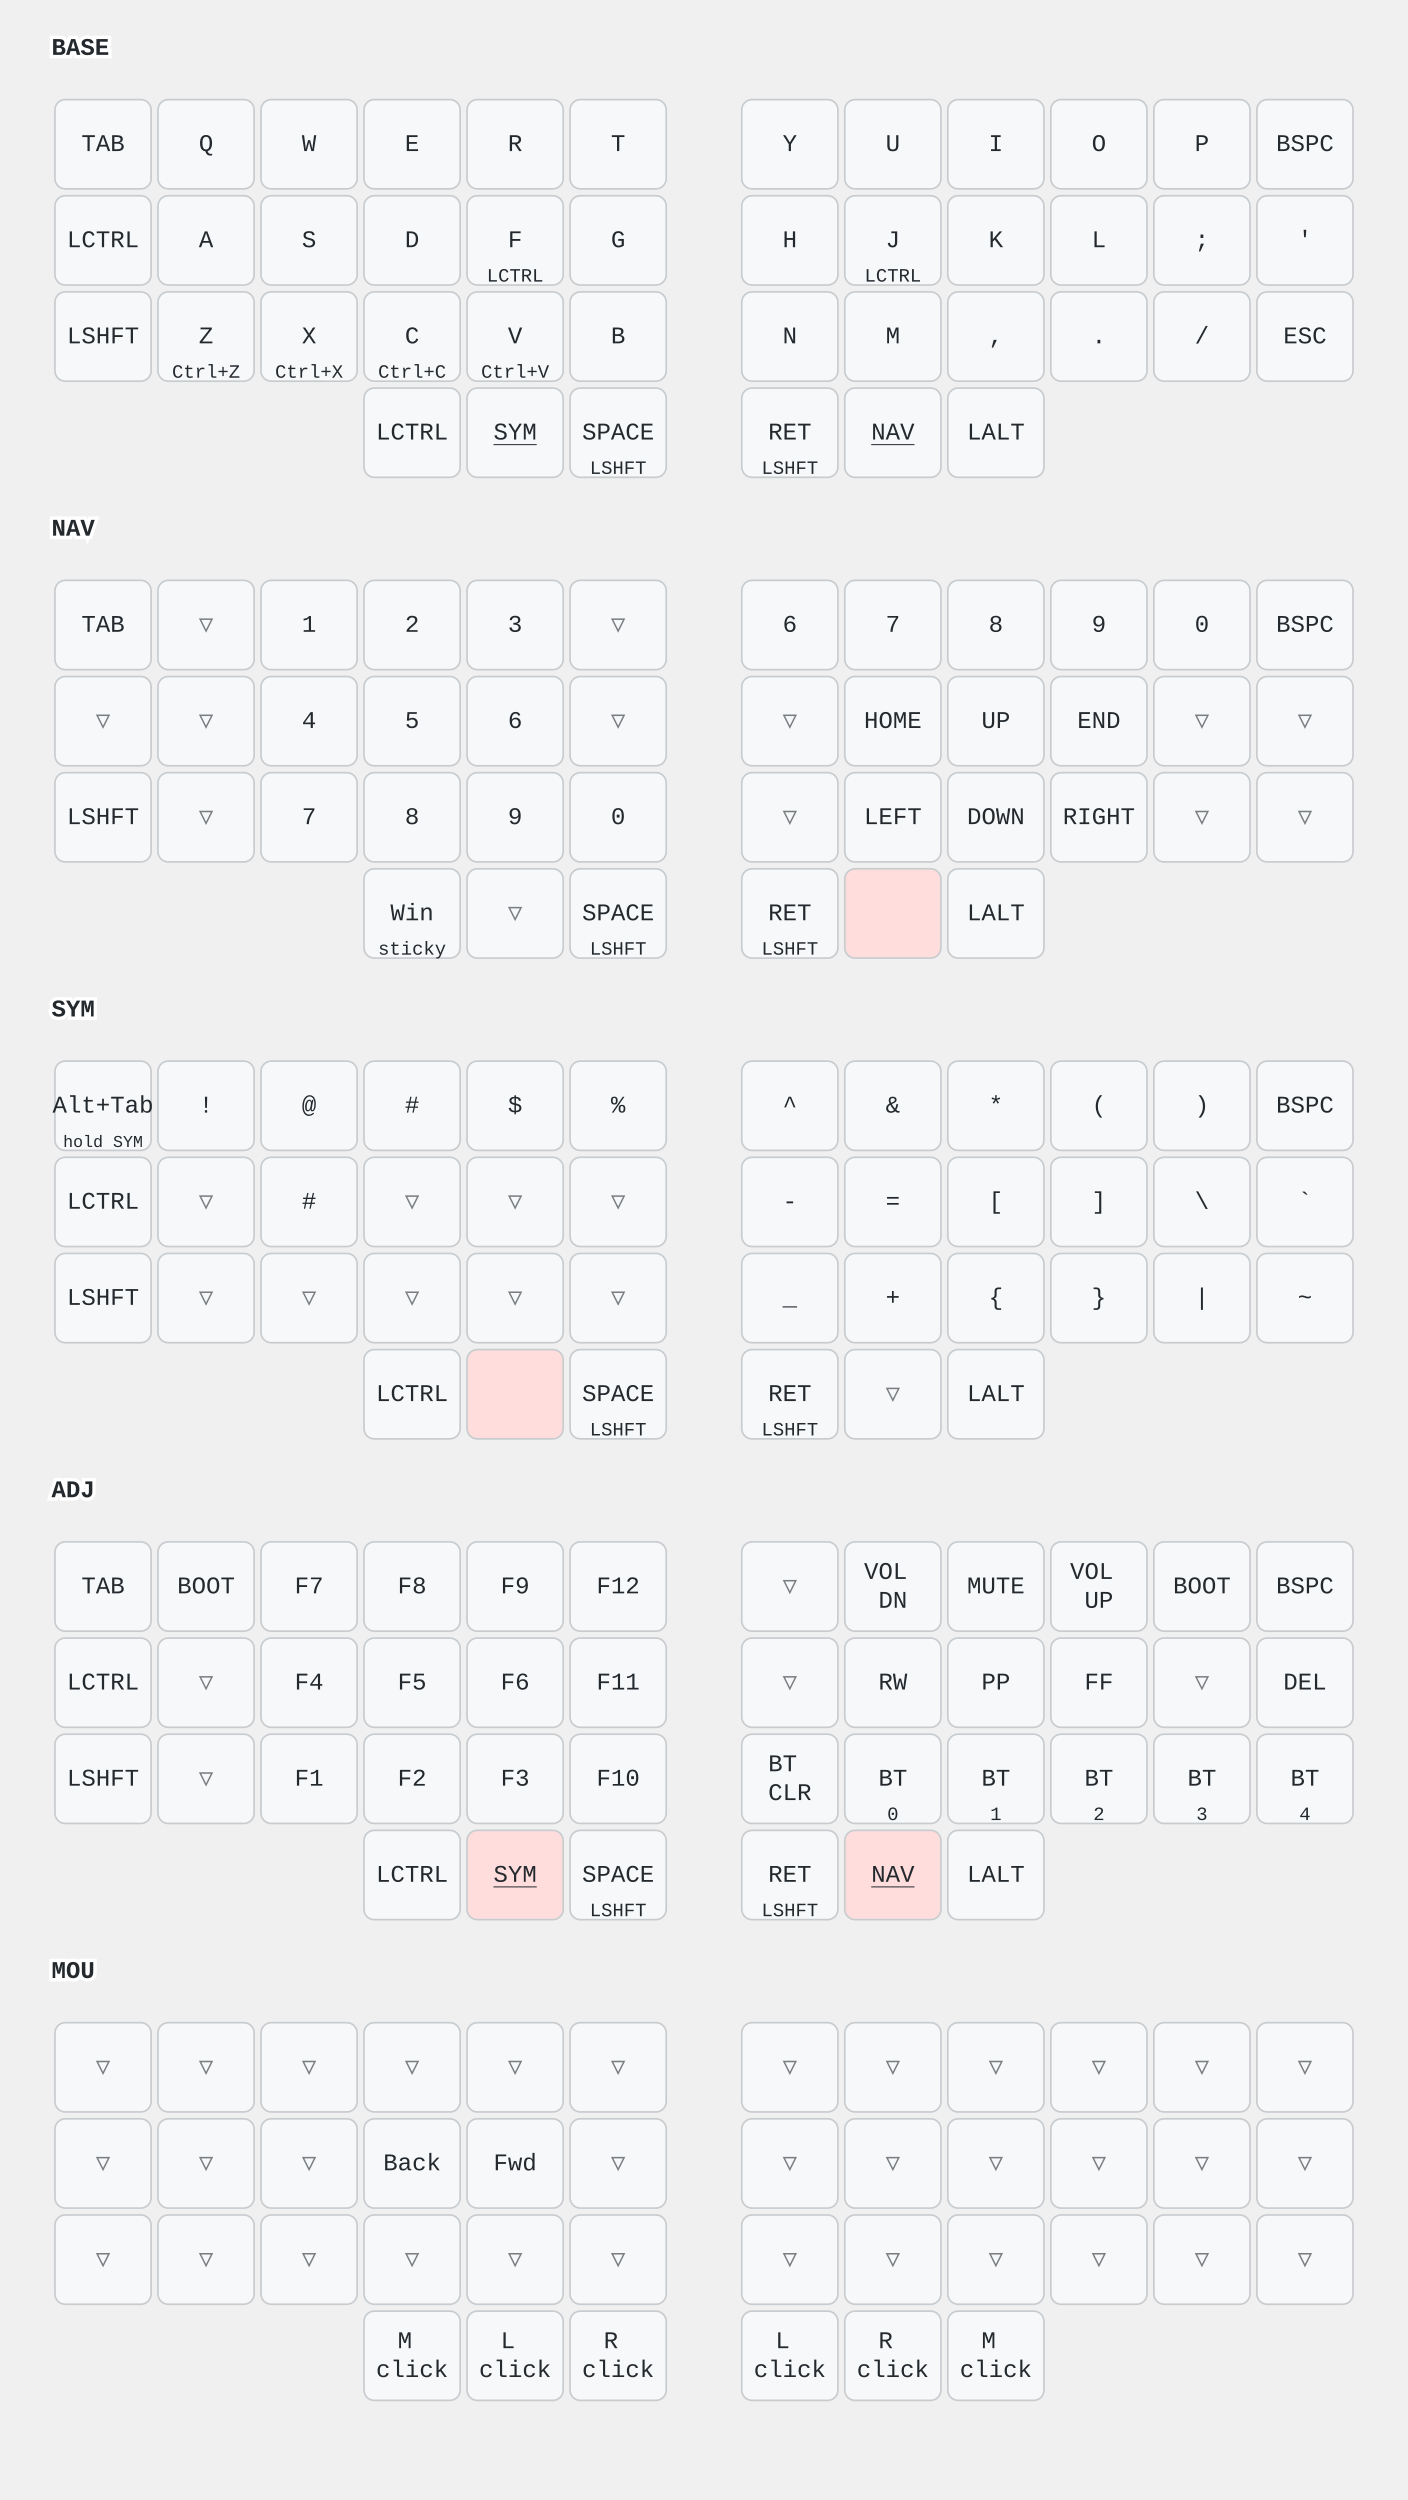
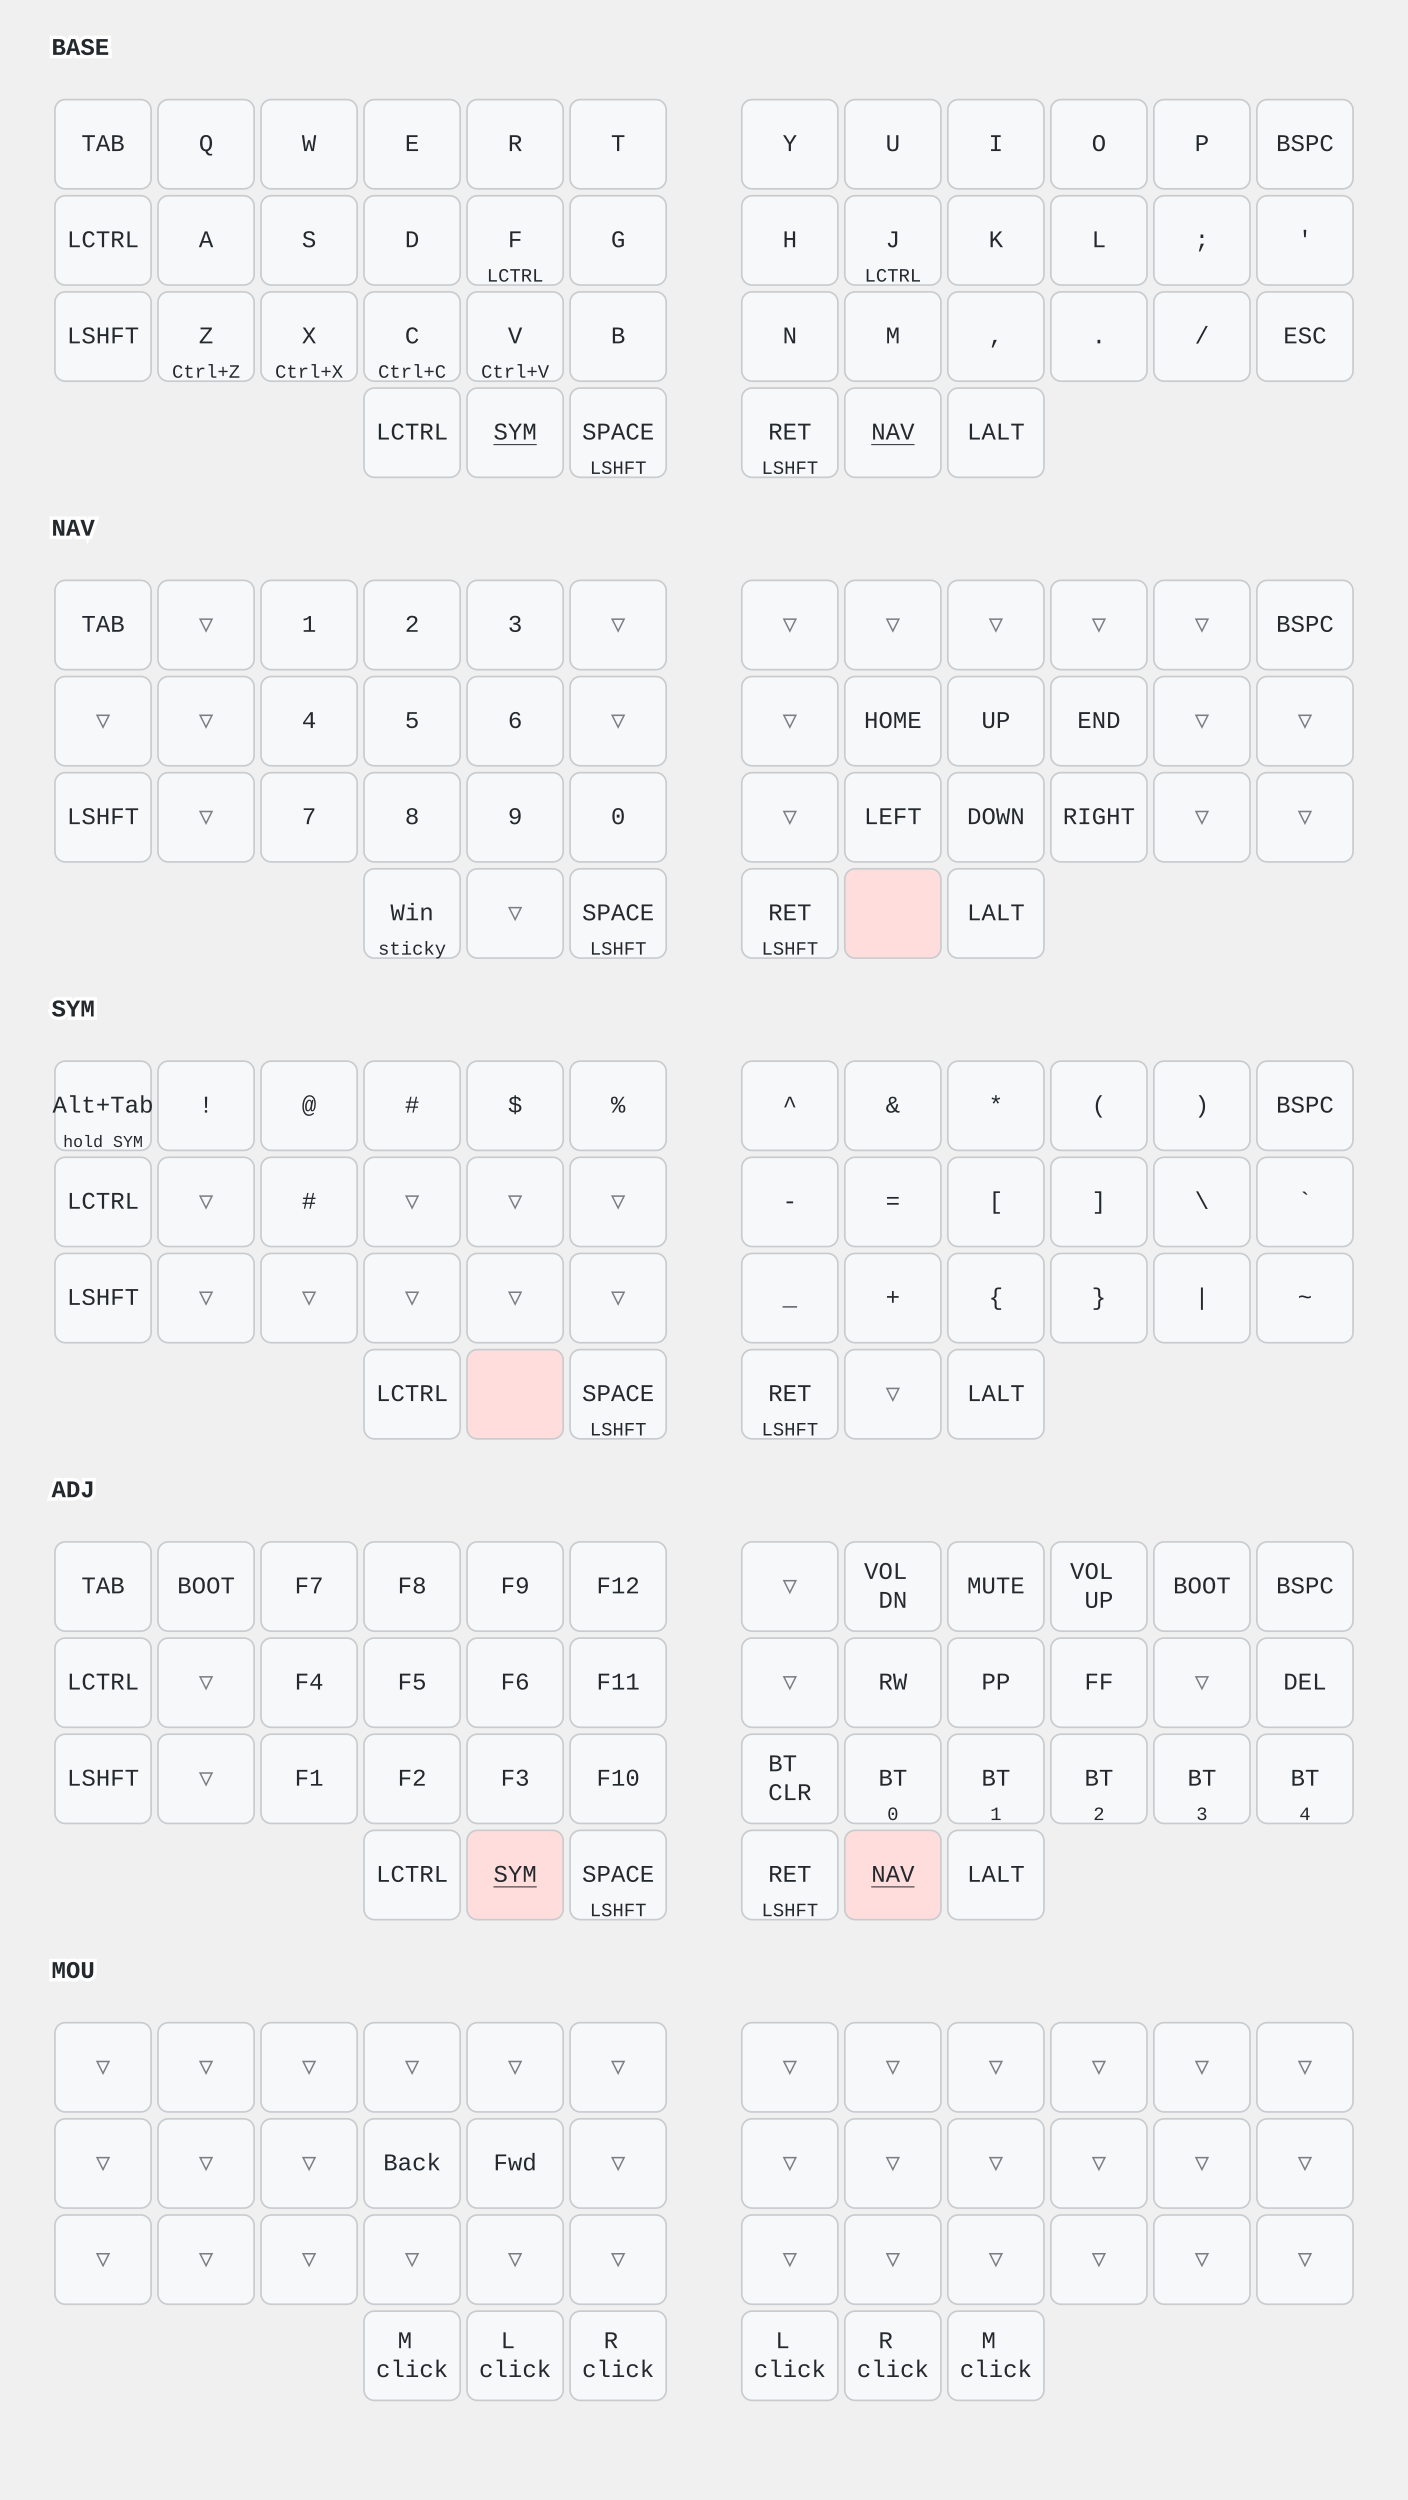
<svg xmlns="http://www.w3.org/2000/svg" width="820" height="1456" viewBox="0 0 820 1456" class="keymap">
  <style>/* inherit to force styles through use tags */
svg path {
    fill: inherit;
}

/* font and background color specifications */
svg.keymap {
    font-family: SFMono-Regular,Consolas,Liberation Mono,Menlo,monospace;
    font-size: 14px;
    font-kerning: normal;
    text-rendering: optimizeLegibility;
    fill: #24292e;
}

/* default key styling */
rect.key {
    fill: #f6f8fa;
}

rect.key, rect.combo {
    stroke: #c9cccf;
    stroke-width: 1;
}

/* default key side styling, only used is draw_key_sides is set */
rect.side {
    filter: brightness(90%);
}

/* color accent for combo boxes */
rect.combo, rect.combo-separate {
    fill: #cdf;
}

/* color accent for held keys */
rect.held, rect.combo.held {
    fill: #fdd;
}

/* color accent for ghost (optional) keys */
rect.ghost, rect.combo.ghost {
    stroke-dasharray: 4, 4;
    stroke-width: 2;
}

text {
    text-anchor: middle;
    dominant-baseline: middle;
}

/* styling for layer labels */
text.label {
    font-weight: bold;
    text-anchor: start;
    stroke: white;
    stroke-width: 4;
    paint-order: stroke;
}

/* styling for optional footer */
text.footer {
    text-anchor: end;
    dominant-baseline: auto;
    stroke: white;
    stroke-width: 4;
    paint-order: stroke;
}

/* styling for combo tap, and key non-tap label text */
text.combo, text.hold, text.shifted, text.left, text.right, text.tl, text.tr, text.bl, text.br {
    font-size: 11px;
}

text.hold, text.bl, text.br {
    text-anchor: middle;
    dominant-baseline: auto;
}

text.shifted, text.tl, text.tr {
    text-anchor: middle;
    dominant-baseline: hanging;
}

text.left, text.tl, text.bl {
    text-anchor: start;
}

text.right, text.tr, text.br {
    text-anchor: end;
}

text.layer-activator {
    text-decoration: underline;
}

/* styling for hold/shifted label text in combo box */
text.combo.hold, text.combo.shifted, text.combo.left, text.combo.right {
    font-size: 8px;
}

/* lighter symbol for transparent keys */
text.trans {
    fill: #7b7e81;
}

/* styling for combo dendrons */
path.combo {
    stroke-width: 1;
    stroke: gray;
    fill: none;
}

/* Start Tabler Icons Cleanup */
/* cannot use height/width with glyphs */
.icon-tabler &gt; path {
    fill: inherit;
    stroke: inherit;
    stroke-width: 2;
}
/* hide tabler's default box */
.icon-tabler &gt; path[stroke="none"][fill="none"] {
    visibility: hidden;
}
/* End Tabler Icons Cleanup */

@media (prefers-color-scheme: dark) {
svg.keymap { fill: #d1d6db; }
rect.key { fill: #3f4750; }
rect.key, rect.combo { stroke: #60666c; }
rect.combo, rect.combo-separate { fill: #1f3d7a; }
rect.held, rect.combo.held { fill: #854747; }
text.label, text.footer { stroke: black; }
text.trans { fill: #7e8184; }
path.combo { stroke: #7f7f7f; }

}</style>
  <g transform="translate(30, 0)" class="layer-BASE">
    <text x="0" y="28" class="label" id="BASE">BASE</text>
    <g transform="translate(0, 56)">
      <g transform="translate(30, 28)" class="key keypos-0">
        <rect rx="6" ry="6" x="-28" y="-26" width="56" height="52" class="key" />
        <text x="0" y="0" class="key tap">TAB</text>
      </g>
      <g transform="translate(90, 28)" class="key keypos-1">
        <rect rx="6" ry="6" x="-28" y="-26" width="56" height="52" class="key" />
        <text x="0" y="0" class="key tap">Q</text>
      </g>
      <g transform="translate(150, 28)" class="key keypos-2">
        <rect rx="6" ry="6" x="-28" y="-26" width="56" height="52" class="key" />
        <text x="0" y="0" class="key tap">W</text>
      </g>
      <g transform="translate(210, 28)" class="key keypos-3">
        <rect rx="6" ry="6" x="-28" y="-26" width="56" height="52" class="key" />
        <text x="0" y="0" class="key tap">E</text>
      </g>
      <g transform="translate(270, 28)" class="key keypos-4">
        <rect rx="6" ry="6" x="-28" y="-26" width="56" height="52" class="key" />
        <text x="0" y="0" class="key tap">R</text>
      </g>
      <g transform="translate(330, 28)" class="key keypos-5">
        <rect rx="6" ry="6" x="-28" y="-26" width="56" height="52" class="key" />
        <text x="0" y="0" class="key tap">T</text>
      </g>
      <g transform="translate(430, 28)" class="key keypos-6">
        <rect rx="6" ry="6" x="-28" y="-26" width="56" height="52" class="key" />
        <text x="0" y="0" class="key tap">Y</text>
      </g>
      <g transform="translate(490, 28)" class="key keypos-7">
        <rect rx="6" ry="6" x="-28" y="-26" width="56" height="52" class="key" />
        <text x="0" y="0" class="key tap">U</text>
      </g>
      <g transform="translate(550, 28)" class="key keypos-8">
        <rect rx="6" ry="6" x="-28" y="-26" width="56" height="52" class="key" />
        <text x="0" y="0" class="key tap">I</text>
      </g>
      <g transform="translate(610, 28)" class="key keypos-9">
        <rect rx="6" ry="6" x="-28" y="-26" width="56" height="52" class="key" />
        <text x="0" y="0" class="key tap">O</text>
      </g>
      <g transform="translate(670, 28)" class="key keypos-10">
        <rect rx="6" ry="6" x="-28" y="-26" width="56" height="52" class="key" />
        <text x="0" y="0" class="key tap">P</text>
      </g>
      <g transform="translate(730, 28)" class="key keypos-11">
        <rect rx="6" ry="6" x="-28" y="-26" width="56" height="52" class="key" />
        <text x="0" y="0" class="key tap">BSPC</text>
      </g>
      <g transform="translate(30, 84)" class="key keypos-12">
        <rect rx="6" ry="6" x="-28" y="-26" width="56" height="52" class="key" />
        <text x="0" y="0" class="key tap">LCTRL</text>
      </g>
      <g transform="translate(90, 84)" class="key keypos-13">
        <rect rx="6" ry="6" x="-28" y="-26" width="56" height="52" class="key" />
        <text x="0" y="0" class="key tap">A</text>
      </g>
      <g transform="translate(150, 84)" class="key keypos-14">
        <rect rx="6" ry="6" x="-28" y="-26" width="56" height="52" class="key" />
        <text x="0" y="0" class="key tap">S</text>
      </g>
      <g transform="translate(210, 84)" class="key keypos-15">
        <rect rx="6" ry="6" x="-28" y="-26" width="56" height="52" class="key" />
        <text x="0" y="0" class="key tap">D</text>
      </g>
      <g transform="translate(270, 84)" class="key keypos-16">
        <rect rx="6" ry="6" x="-28" y="-26" width="56" height="52" class="key" />
        <text x="0" y="0" class="key tap">F</text>
        <text x="0" y="24" class="key hold">LCTRL</text>
      </g>
      <g transform="translate(330, 84)" class="key keypos-17">
        <rect rx="6" ry="6" x="-28" y="-26" width="56" height="52" class="key" />
        <text x="0" y="0" class="key tap">G</text>
      </g>
      <g transform="translate(430, 84)" class="key keypos-18">
        <rect rx="6" ry="6" x="-28" y="-26" width="56" height="52" class="key" />
        <text x="0" y="0" class="key tap">H</text>
      </g>
      <g transform="translate(490, 84)" class="key keypos-19">
        <rect rx="6" ry="6" x="-28" y="-26" width="56" height="52" class="key" />
        <text x="0" y="0" class="key tap">J</text>
        <text x="0" y="24" class="key hold">LCTRL</text>
      </g>
      <g transform="translate(550, 84)" class="key keypos-20">
        <rect rx="6" ry="6" x="-28" y="-26" width="56" height="52" class="key" />
        <text x="0" y="0" class="key tap">K</text>
      </g>
      <g transform="translate(610, 84)" class="key keypos-21">
        <rect rx="6" ry="6" x="-28" y="-26" width="56" height="52" class="key" />
        <text x="0" y="0" class="key tap">L</text>
      </g>
      <g transform="translate(670, 84)" class="key keypos-22">
        <rect rx="6" ry="6" x="-28" y="-26" width="56" height="52" class="key" />
        <text x="0" y="0" class="key tap">;</text>
      </g>
      <g transform="translate(730, 84)" class="key keypos-23">
        <rect rx="6" ry="6" x="-28" y="-26" width="56" height="52" class="key" />
        <text x="0" y="0" class="key tap">'</text>
      </g>
      <g transform="translate(30, 140)" class="key keypos-24">
        <rect rx="6" ry="6" x="-28" y="-26" width="56" height="52" class="key" />
        <text x="0" y="0" class="key tap">LSHFT</text>
      </g>
      <g transform="translate(90, 140)" class="key keypos-25">
        <rect rx="6" ry="6" x="-28" y="-26" width="56" height="52" class="key" />
        <text x="0" y="0" class="key tap">Z</text>
        <text x="0" y="24" class="key hold">Ctrl+Z</text>
      </g>
      <g transform="translate(150, 140)" class="key keypos-26">
        <rect rx="6" ry="6" x="-28" y="-26" width="56" height="52" class="key" />
        <text x="0" y="0" class="key tap">X</text>
        <text x="0" y="24" class="key hold">Ctrl+X</text>
      </g>
      <g transform="translate(210, 140)" class="key keypos-27">
        <rect rx="6" ry="6" x="-28" y="-26" width="56" height="52" class="key" />
        <text x="0" y="0" class="key tap">C</text>
        <text x="0" y="24" class="key hold">Ctrl+C</text>
      </g>
      <g transform="translate(270, 140)" class="key keypos-28">
        <rect rx="6" ry="6" x="-28" y="-26" width="56" height="52" class="key" />
        <text x="0" y="0" class="key tap">V</text>
        <text x="0" y="24" class="key hold">Ctrl+V</text>
      </g>
      <g transform="translate(330, 140)" class="key keypos-29">
        <rect rx="6" ry="6" x="-28" y="-26" width="56" height="52" class="key" />
        <text x="0" y="0" class="key tap">B</text>
      </g>
      <g transform="translate(430, 140)" class="key keypos-30">
        <rect rx="6" ry="6" x="-28" y="-26" width="56" height="52" class="key" />
        <text x="0" y="0" class="key tap">N</text>
      </g>
      <g transform="translate(490, 140)" class="key keypos-31">
        <rect rx="6" ry="6" x="-28" y="-26" width="56" height="52" class="key" />
        <text x="0" y="0" class="key tap">M</text>
      </g>
      <g transform="translate(550, 140)" class="key keypos-32">
        <rect rx="6" ry="6" x="-28" y="-26" width="56" height="52" class="key" />
        <text x="0" y="0" class="key tap">,</text>
      </g>
      <g transform="translate(610, 140)" class="key keypos-33">
        <rect rx="6" ry="6" x="-28" y="-26" width="56" height="52" class="key" />
        <text x="0" y="0" class="key tap">.</text>
      </g>
      <g transform="translate(670, 140)" class="key keypos-34">
        <rect rx="6" ry="6" x="-28" y="-26" width="56" height="52" class="key" />
        <text x="0" y="0" class="key tap">/</text>
      </g>
      <g transform="translate(730, 140)" class="key keypos-35">
        <rect rx="6" ry="6" x="-28" y="-26" width="56" height="52" class="key" />
        <text x="0" y="0" class="key tap">ESC</text>
      </g>
      <g transform="translate(210, 196)" class="key keypos-36">
        <rect rx="6" ry="6" x="-28" y="-26" width="56" height="52" class="key" />
        <text x="0" y="0" class="key tap">LCTRL</text>
      </g>
      <g transform="translate(270, 196)" class="key keypos-37">
        <rect rx="6" ry="6" x="-28" y="-26" width="56" height="52" class="key" />
        <a href="#SYM">
          <text x="0" y="0" class="key tap layer-activator">SYM</text>
        </a>
      </g>
      <g transform="translate(330, 196)" class="key keypos-38">
        <rect rx="6" ry="6" x="-28" y="-26" width="56" height="52" class="key" />
        <text x="0" y="0" class="key tap">SPACE</text>
        <text x="0" y="24" class="key hold">LSHFT</text>
      </g>
      <g transform="translate(430, 196)" class="key keypos-39">
        <rect rx="6" ry="6" x="-28" y="-26" width="56" height="52" class="key" />
        <text x="0" y="0" class="key tap">RET</text>
        <text x="0" y="24" class="key hold">LSHFT</text>
      </g>
      <g transform="translate(490, 196)" class="key keypos-40">
        <rect rx="6" ry="6" x="-28" y="-26" width="56" height="52" class="key" />
        <a href="#NAV">
          <text x="0" y="0" class="key tap layer-activator">NAV</text>
        </a>
      </g>
      <g transform="translate(550, 196)" class="key keypos-41">
        <rect rx="6" ry="6" x="-28" y="-26" width="56" height="52" class="key" />
        <text x="0" y="0" class="key tap">LALT</text>
      </g>
    </g>
  </g>
  <g transform="translate(30, 280)" class="layer-NAV">
    <text x="0" y="28" class="label" id="NAV">NAV</text>
    <g transform="translate(0, 56)">
      <g transform="translate(30, 28)" class="key keypos-0">
        <rect rx="6" ry="6" x="-28" y="-26" width="56" height="52" class="key" />
        <text x="0" y="0" class="key tap">TAB</text>
      </g>
      <g transform="translate(90, 28)" class="key trans keypos-1">
        <rect rx="6" ry="6" x="-28" y="-26" width="56" height="52" class="key trans" />
        <text x="0" y="0" class="key trans tap">▽</text>
      </g>
      <g transform="translate(150, 28)" class="key keypos-2">
        <rect rx="6" ry="6" x="-28" y="-26" width="56" height="52" class="key" />
        <text x="0" y="0" class="key tap">1</text>
      </g>
      <g transform="translate(210, 28)" class="key keypos-3">
        <rect rx="6" ry="6" x="-28" y="-26" width="56" height="52" class="key" />
        <text x="0" y="0" class="key tap">2</text>
      </g>
      <g transform="translate(270, 28)" class="key keypos-4">
        <rect rx="6" ry="6" x="-28" y="-26" width="56" height="52" class="key" />
        <text x="0" y="0" class="key tap">3</text>
      </g>
      <g transform="translate(330, 28)" class="key trans keypos-5">
        <rect rx="6" ry="6" x="-28" y="-26" width="56" height="52" class="key trans" />
        <text x="0" y="0" class="key trans tap">▽</text>
      </g>
-       <g transform="translate(430, 28)" class="key keypos-6">
-         <rect rx="6" ry="6" x="-28" y="-26" width="56" height="52" class="key" />
-         <text x="0" y="0" class="key tap">6</text>
-       </g>
-       <g transform="translate(490, 28)" class="key keypos-7">
-         <rect rx="6" ry="6" x="-28" y="-26" width="56" height="52" class="key" />
-         <text x="0" y="0" class="key tap">7</text>
-       </g>
-       <g transform="translate(550, 28)" class="key keypos-8">
-         <rect rx="6" ry="6" x="-28" y="-26" width="56" height="52" class="key" />
-         <text x="0" y="0" class="key tap">8</text>
-       </g>
-       <g transform="translate(610, 28)" class="key keypos-9">
-         <rect rx="6" ry="6" x="-28" y="-26" width="56" height="52" class="key" />
-         <text x="0" y="0" class="key tap">9</text>
-       </g>
-       <g transform="translate(670, 28)" class="key keypos-10">
-         <rect rx="6" ry="6" x="-28" y="-26" width="56" height="52" class="key" />
-         <text x="0" y="0" class="key tap">0</text>
+       <g transform="translate(430, 28)" class="key trans keypos-6">
+         <rect rx="6" ry="6" x="-28" y="-26" width="56" height="52" class="key trans" />
+         <text x="0" y="0" class="key trans tap">▽</text>
+       </g>
+       <g transform="translate(490, 28)" class="key trans keypos-7">
+         <rect rx="6" ry="6" x="-28" y="-26" width="56" height="52" class="key trans" />
+         <text x="0" y="0" class="key trans tap">▽</text>
+       </g>
+       <g transform="translate(550, 28)" class="key trans keypos-8">
+         <rect rx="6" ry="6" x="-28" y="-26" width="56" height="52" class="key trans" />
+         <text x="0" y="0" class="key trans tap">▽</text>
+       </g>
+       <g transform="translate(610, 28)" class="key trans keypos-9">
+         <rect rx="6" ry="6" x="-28" y="-26" width="56" height="52" class="key trans" />
+         <text x="0" y="0" class="key trans tap">▽</text>
+       </g>
+       <g transform="translate(670, 28)" class="key trans keypos-10">
+         <rect rx="6" ry="6" x="-28" y="-26" width="56" height="52" class="key trans" />
+         <text x="0" y="0" class="key trans tap">▽</text>
      </g>
      <g transform="translate(730, 28)" class="key keypos-11">
        <rect rx="6" ry="6" x="-28" y="-26" width="56" height="52" class="key" />
        <text x="0" y="0" class="key tap">BSPC</text>
      </g>
      <g transform="translate(30, 84)" class="key trans keypos-12">
        <rect rx="6" ry="6" x="-28" y="-26" width="56" height="52" class="key trans" />
        <text x="0" y="0" class="key trans tap">▽</text>
      </g>
      <g transform="translate(90, 84)" class="key trans keypos-13">
        <rect rx="6" ry="6" x="-28" y="-26" width="56" height="52" class="key trans" />
        <text x="0" y="0" class="key trans tap">▽</text>
      </g>
      <g transform="translate(150, 84)" class="key keypos-14">
        <rect rx="6" ry="6" x="-28" y="-26" width="56" height="52" class="key" />
        <text x="0" y="0" class="key tap">4</text>
      </g>
      <g transform="translate(210, 84)" class="key keypos-15">
        <rect rx="6" ry="6" x="-28" y="-26" width="56" height="52" class="key" />
        <text x="0" y="0" class="key tap">5</text>
      </g>
      <g transform="translate(270, 84)" class="key keypos-16">
        <rect rx="6" ry="6" x="-28" y="-26" width="56" height="52" class="key" />
        <text x="0" y="0" class="key tap">6</text>
      </g>
      <g transform="translate(330, 84)" class="key trans keypos-17">
        <rect rx="6" ry="6" x="-28" y="-26" width="56" height="52" class="key trans" />
        <text x="0" y="0" class="key trans tap">▽</text>
      </g>
      <g transform="translate(430, 84)" class="key trans keypos-18">
        <rect rx="6" ry="6" x="-28" y="-26" width="56" height="52" class="key trans" />
        <text x="0" y="0" class="key trans tap">▽</text>
      </g>
      <g transform="translate(490, 84)" class="key keypos-19">
        <rect rx="6" ry="6" x="-28" y="-26" width="56" height="52" class="key" />
        <text x="0" y="0" class="key tap">HOME</text>
      </g>
      <g transform="translate(550, 84)" class="key keypos-20">
        <rect rx="6" ry="6" x="-28" y="-26" width="56" height="52" class="key" />
        <text x="0" y="0" class="key tap">UP</text>
      </g>
      <g transform="translate(610, 84)" class="key keypos-21">
        <rect rx="6" ry="6" x="-28" y="-26" width="56" height="52" class="key" />
        <text x="0" y="0" class="key tap">END</text>
      </g>
      <g transform="translate(670, 84)" class="key trans keypos-22">
        <rect rx="6" ry="6" x="-28" y="-26" width="56" height="52" class="key trans" />
        <text x="0" y="0" class="key trans tap">▽</text>
      </g>
      <g transform="translate(730, 84)" class="key trans keypos-23">
        <rect rx="6" ry="6" x="-28" y="-26" width="56" height="52" class="key trans" />
        <text x="0" y="0" class="key trans tap">▽</text>
      </g>
      <g transform="translate(30, 140)" class="key keypos-24">
        <rect rx="6" ry="6" x="-28" y="-26" width="56" height="52" class="key" />
        <text x="0" y="0" class="key tap">LSHFT</text>
      </g>
      <g transform="translate(90, 140)" class="key trans keypos-25">
        <rect rx="6" ry="6" x="-28" y="-26" width="56" height="52" class="key trans" />
        <text x="0" y="0" class="key trans tap">▽</text>
      </g>
      <g transform="translate(150, 140)" class="key keypos-26">
        <rect rx="6" ry="6" x="-28" y="-26" width="56" height="52" class="key" />
        <text x="0" y="0" class="key tap">7</text>
      </g>
      <g transform="translate(210, 140)" class="key keypos-27">
        <rect rx="6" ry="6" x="-28" y="-26" width="56" height="52" class="key" />
        <text x="0" y="0" class="key tap">8</text>
      </g>
      <g transform="translate(270, 140)" class="key keypos-28">
        <rect rx="6" ry="6" x="-28" y="-26" width="56" height="52" class="key" />
        <text x="0" y="0" class="key tap">9</text>
      </g>
      <g transform="translate(330, 140)" class="key keypos-29">
        <rect rx="6" ry="6" x="-28" y="-26" width="56" height="52" class="key" />
        <text x="0" y="0" class="key tap">0</text>
      </g>
      <g transform="translate(430, 140)" class="key trans keypos-30">
        <rect rx="6" ry="6" x="-28" y="-26" width="56" height="52" class="key trans" />
        <text x="0" y="0" class="key trans tap">▽</text>
      </g>
      <g transform="translate(490, 140)" class="key keypos-31">
        <rect rx="6" ry="6" x="-28" y="-26" width="56" height="52" class="key" />
        <text x="0" y="0" class="key tap">LEFT</text>
      </g>
      <g transform="translate(550, 140)" class="key keypos-32">
        <rect rx="6" ry="6" x="-28" y="-26" width="56" height="52" class="key" />
        <text x="0" y="0" class="key tap">DOWN</text>
      </g>
      <g transform="translate(610, 140)" class="key keypos-33">
        <rect rx="6" ry="6" x="-28" y="-26" width="56" height="52" class="key" />
        <text x="0" y="0" class="key tap">RIGHT</text>
      </g>
      <g transform="translate(670, 140)" class="key trans keypos-34">
        <rect rx="6" ry="6" x="-28" y="-26" width="56" height="52" class="key trans" />
        <text x="0" y="0" class="key trans tap">▽</text>
      </g>
      <g transform="translate(730, 140)" class="key trans keypos-35">
        <rect rx="6" ry="6" x="-28" y="-26" width="56" height="52" class="key trans" />
        <text x="0" y="0" class="key trans tap">▽</text>
      </g>
      <g transform="translate(210, 196)" class="key keypos-36">
        <rect rx="6" ry="6" x="-28" y="-26" width="56" height="52" class="key" />
        <text x="0" y="0" class="key tap">Win</text>
        <text x="0" y="24" class="key hold">sticky</text>
      </g>
      <g transform="translate(270, 196)" class="key trans keypos-37">
        <rect rx="6" ry="6" x="-28" y="-26" width="56" height="52" class="key trans" />
        <text x="0" y="0" class="key trans tap">▽</text>
      </g>
      <g transform="translate(330, 196)" class="key keypos-38">
        <rect rx="6" ry="6" x="-28" y="-26" width="56" height="52" class="key" />
        <text x="0" y="0" class="key tap">SPACE</text>
        <text x="0" y="24" class="key hold">LSHFT</text>
      </g>
      <g transform="translate(430, 196)" class="key keypos-39">
        <rect rx="6" ry="6" x="-28" y="-26" width="56" height="52" class="key" />
        <text x="0" y="0" class="key tap">RET</text>
        <text x="0" y="24" class="key hold">LSHFT</text>
      </g>
      <g transform="translate(490, 196)" class="key held keypos-40">
        <rect rx="6" ry="6" x="-28" y="-26" width="56" height="52" class="key held" />
      </g>
      <g transform="translate(550, 196)" class="key keypos-41">
        <rect rx="6" ry="6" x="-28" y="-26" width="56" height="52" class="key" />
        <text x="0" y="0" class="key tap">LALT</text>
      </g>
    </g>
  </g>
  <g transform="translate(30, 560)" class="layer-SYM">
    <text x="0" y="28" class="label" id="SYM">SYM</text>
    <g transform="translate(0, 56)">
      <g transform="translate(30, 28)" class="key keypos-0">
        <rect rx="6" ry="6" x="-28" y="-26" width="56" height="52" class="key" />
        <text x="0" y="0" class="key tap">Alt+Tab</text>
        <text x="0" y="24" class="key hold">
          <tspan style="font-size: 88%">hold SYM</tspan>
        </text>
      </g>
      <g transform="translate(90, 28)" class="key keypos-1">
        <rect rx="6" ry="6" x="-28" y="-26" width="56" height="52" class="key" />
        <text x="0" y="0" class="key tap">!</text>
      </g>
      <g transform="translate(150, 28)" class="key keypos-2">
        <rect rx="6" ry="6" x="-28" y="-26" width="56" height="52" class="key" />
        <text x="0" y="0" class="key tap">@</text>
      </g>
      <g transform="translate(210, 28)" class="key keypos-3">
        <rect rx="6" ry="6" x="-28" y="-26" width="56" height="52" class="key" />
        <text x="0" y="0" class="key tap">#</text>
      </g>
      <g transform="translate(270, 28)" class="key keypos-4">
        <rect rx="6" ry="6" x="-28" y="-26" width="56" height="52" class="key" />
        <text x="0" y="0" class="key tap">$</text>
      </g>
      <g transform="translate(330, 28)" class="key keypos-5">
        <rect rx="6" ry="6" x="-28" y="-26" width="56" height="52" class="key" />
        <text x="0" y="0" class="key tap">%</text>
      </g>
      <g transform="translate(430, 28)" class="key keypos-6">
        <rect rx="6" ry="6" x="-28" y="-26" width="56" height="52" class="key" />
        <text x="0" y="0" class="key tap">^</text>
      </g>
      <g transform="translate(490, 28)" class="key keypos-7">
        <rect rx="6" ry="6" x="-28" y="-26" width="56" height="52" class="key" />
        <text x="0" y="0" class="key tap">&amp;</text>
      </g>
      <g transform="translate(550, 28)" class="key keypos-8">
        <rect rx="6" ry="6" x="-28" y="-26" width="56" height="52" class="key" />
        <text x="0" y="0" class="key tap">*</text>
      </g>
      <g transform="translate(610, 28)" class="key keypos-9">
        <rect rx="6" ry="6" x="-28" y="-26" width="56" height="52" class="key" />
        <text x="0" y="0" class="key tap">(</text>
      </g>
      <g transform="translate(670, 28)" class="key keypos-10">
        <rect rx="6" ry="6" x="-28" y="-26" width="56" height="52" class="key" />
        <text x="0" y="0" class="key tap">)</text>
      </g>
      <g transform="translate(730, 28)" class="key keypos-11">
        <rect rx="6" ry="6" x="-28" y="-26" width="56" height="52" class="key" />
        <text x="0" y="0" class="key tap">BSPC</text>
      </g>
      <g transform="translate(30, 84)" class="key keypos-12">
        <rect rx="6" ry="6" x="-28" y="-26" width="56" height="52" class="key" />
        <text x="0" y="0" class="key tap">LCTRL</text>
      </g>
      <g transform="translate(90, 84)" class="key trans keypos-13">
        <rect rx="6" ry="6" x="-28" y="-26" width="56" height="52" class="key trans" />
        <text x="0" y="0" class="key trans tap">▽</text>
      </g>
      <g transform="translate(150, 84)" class="key keypos-14">
        <rect rx="6" ry="6" x="-28" y="-26" width="56" height="52" class="key" />
        <text x="0" y="0" class="key tap">#</text>
      </g>
      <g transform="translate(210, 84)" class="key trans keypos-15">
        <rect rx="6" ry="6" x="-28" y="-26" width="56" height="52" class="key trans" />
        <text x="0" y="0" class="key trans tap">▽</text>
      </g>
      <g transform="translate(270, 84)" class="key trans keypos-16">
        <rect rx="6" ry="6" x="-28" y="-26" width="56" height="52" class="key trans" />
        <text x="0" y="0" class="key trans tap">▽</text>
      </g>
      <g transform="translate(330, 84)" class="key trans keypos-17">
        <rect rx="6" ry="6" x="-28" y="-26" width="56" height="52" class="key trans" />
        <text x="0" y="0" class="key trans tap">▽</text>
      </g>
      <g transform="translate(430, 84)" class="key keypos-18">
        <rect rx="6" ry="6" x="-28" y="-26" width="56" height="52" class="key" />
        <text x="0" y="0" class="key tap">-</text>
      </g>
      <g transform="translate(490, 84)" class="key keypos-19">
        <rect rx="6" ry="6" x="-28" y="-26" width="56" height="52" class="key" />
        <text x="0" y="0" class="key tap">=</text>
      </g>
      <g transform="translate(550, 84)" class="key keypos-20">
        <rect rx="6" ry="6" x="-28" y="-26" width="56" height="52" class="key" />
        <text x="0" y="0" class="key tap">[</text>
      </g>
      <g transform="translate(610, 84)" class="key keypos-21">
        <rect rx="6" ry="6" x="-28" y="-26" width="56" height="52" class="key" />
        <text x="0" y="0" class="key tap">]</text>
      </g>
      <g transform="translate(670, 84)" class="key keypos-22">
        <rect rx="6" ry="6" x="-28" y="-26" width="56" height="52" class="key" />
        <text x="0" y="0" class="key tap">\</text>
      </g>
      <g transform="translate(730, 84)" class="key keypos-23">
        <rect rx="6" ry="6" x="-28" y="-26" width="56" height="52" class="key" />
        <text x="0" y="0" class="key tap">`</text>
      </g>
      <g transform="translate(30, 140)" class="key keypos-24">
        <rect rx="6" ry="6" x="-28" y="-26" width="56" height="52" class="key" />
        <text x="0" y="0" class="key tap">LSHFT</text>
      </g>
      <g transform="translate(90, 140)" class="key trans keypos-25">
        <rect rx="6" ry="6" x="-28" y="-26" width="56" height="52" class="key trans" />
        <text x="0" y="0" class="key trans tap">▽</text>
      </g>
      <g transform="translate(150, 140)" class="key trans keypos-26">
        <rect rx="6" ry="6" x="-28" y="-26" width="56" height="52" class="key trans" />
        <text x="0" y="0" class="key trans tap">▽</text>
      </g>
      <g transform="translate(210, 140)" class="key trans keypos-27">
        <rect rx="6" ry="6" x="-28" y="-26" width="56" height="52" class="key trans" />
        <text x="0" y="0" class="key trans tap">▽</text>
      </g>
      <g transform="translate(270, 140)" class="key trans keypos-28">
        <rect rx="6" ry="6" x="-28" y="-26" width="56" height="52" class="key trans" />
        <text x="0" y="0" class="key trans tap">▽</text>
      </g>
      <g transform="translate(330, 140)" class="key trans keypos-29">
        <rect rx="6" ry="6" x="-28" y="-26" width="56" height="52" class="key trans" />
        <text x="0" y="0" class="key trans tap">▽</text>
      </g>
      <g transform="translate(430, 140)" class="key keypos-30">
        <rect rx="6" ry="6" x="-28" y="-26" width="56" height="52" class="key" />
        <text x="0" y="0" class="key tap">_</text>
      </g>
      <g transform="translate(490, 140)" class="key keypos-31">
        <rect rx="6" ry="6" x="-28" y="-26" width="56" height="52" class="key" />
        <text x="0" y="0" class="key tap">+</text>
      </g>
      <g transform="translate(550, 140)" class="key keypos-32">
        <rect rx="6" ry="6" x="-28" y="-26" width="56" height="52" class="key" />
        <text x="0" y="0" class="key tap">{</text>
      </g>
      <g transform="translate(610, 140)" class="key keypos-33">
        <rect rx="6" ry="6" x="-28" y="-26" width="56" height="52" class="key" />
        <text x="0" y="0" class="key tap">}</text>
      </g>
      <g transform="translate(670, 140)" class="key keypos-34">
        <rect rx="6" ry="6" x="-28" y="-26" width="56" height="52" class="key" />
        <text x="0" y="0" class="key tap">|</text>
      </g>
      <g transform="translate(730, 140)" class="key keypos-35">
        <rect rx="6" ry="6" x="-28" y="-26" width="56" height="52" class="key" />
        <text x="0" y="0" class="key tap">~</text>
      </g>
      <g transform="translate(210, 196)" class="key keypos-36">
        <rect rx="6" ry="6" x="-28" y="-26" width="56" height="52" class="key" />
        <text x="0" y="0" class="key tap">LCTRL</text>
      </g>
      <g transform="translate(270, 196)" class="key held keypos-37">
        <rect rx="6" ry="6" x="-28" y="-26" width="56" height="52" class="key held" />
      </g>
      <g transform="translate(330, 196)" class="key keypos-38">
        <rect rx="6" ry="6" x="-28" y="-26" width="56" height="52" class="key" />
        <text x="0" y="0" class="key tap">SPACE</text>
        <text x="0" y="24" class="key hold">LSHFT</text>
      </g>
      <g transform="translate(430, 196)" class="key keypos-39">
        <rect rx="6" ry="6" x="-28" y="-26" width="56" height="52" class="key" />
        <text x="0" y="0" class="key tap">RET</text>
        <text x="0" y="24" class="key hold">LSHFT</text>
      </g>
      <g transform="translate(490, 196)" class="key trans keypos-40">
        <rect rx="6" ry="6" x="-28" y="-26" width="56" height="52" class="key trans" />
        <text x="0" y="0" class="key trans tap">▽</text>
      </g>
      <g transform="translate(550, 196)" class="key keypos-41">
        <rect rx="6" ry="6" x="-28" y="-26" width="56" height="52" class="key" />
        <text x="0" y="0" class="key tap">LALT</text>
      </g>
    </g>
  </g>
  <g transform="translate(30, 840)" class="layer-ADJ">
    <text x="0" y="28" class="label" id="ADJ">ADJ</text>
    <g transform="translate(0, 56)">
      <g transform="translate(30, 28)" class="key keypos-0">
        <rect rx="6" ry="6" x="-28" y="-26" width="56" height="52" class="key" />
        <text x="0" y="0" class="key tap">TAB</text>
      </g>
      <g transform="translate(90, 28)" class="key keypos-1">
        <rect rx="6" ry="6" x="-28" y="-26" width="56" height="52" class="key" />
        <text x="0" y="0" class="key tap">BOOT</text>
      </g>
      <g transform="translate(150, 28)" class="key keypos-2">
        <rect rx="6" ry="6" x="-28" y="-26" width="56" height="52" class="key" />
        <text x="0" y="0" class="key tap">F7</text>
      </g>
      <g transform="translate(210, 28)" class="key keypos-3">
        <rect rx="6" ry="6" x="-28" y="-26" width="56" height="52" class="key" />
        <text x="0" y="0" class="key tap">F8</text>
      </g>
      <g transform="translate(270, 28)" class="key keypos-4">
        <rect rx="6" ry="6" x="-28" y="-26" width="56" height="52" class="key" />
        <text x="0" y="0" class="key tap">F9</text>
      </g>
      <g transform="translate(330, 28)" class="key keypos-5">
        <rect rx="6" ry="6" x="-28" y="-26" width="56" height="52" class="key" />
        <text x="0" y="0" class="key tap">F12</text>
      </g>
      <g transform="translate(430, 28)" class="key trans keypos-6">
        <rect rx="6" ry="6" x="-28" y="-26" width="56" height="52" class="key trans" />
        <text x="0" y="0" class="key trans tap">▽</text>
      </g>
      <g transform="translate(490, 28)" class="key keypos-7">
        <rect rx="6" ry="6" x="-28" y="-26" width="56" height="52" class="key" />
        <text x="0" y="0" class="key tap">
          <tspan x="0" dy="-0.6em">VOL</tspan>
          <tspan x="0" dy="1.2em">DN</tspan>
        </text>
      </g>
      <g transform="translate(550, 28)" class="key keypos-8">
        <rect rx="6" ry="6" x="-28" y="-26" width="56" height="52" class="key" />
        <text x="0" y="0" class="key tap">MUTE</text>
      </g>
      <g transform="translate(610, 28)" class="key keypos-9">
        <rect rx="6" ry="6" x="-28" y="-26" width="56" height="52" class="key" />
        <text x="0" y="0" class="key tap">
          <tspan x="0" dy="-0.6em">VOL</tspan>
          <tspan x="0" dy="1.2em">UP</tspan>
        </text>
      </g>
      <g transform="translate(670, 28)" class="key keypos-10">
        <rect rx="6" ry="6" x="-28" y="-26" width="56" height="52" class="key" />
        <text x="0" y="0" class="key tap">BOOT</text>
      </g>
      <g transform="translate(730, 28)" class="key keypos-11">
        <rect rx="6" ry="6" x="-28" y="-26" width="56" height="52" class="key" />
        <text x="0" y="0" class="key tap">BSPC</text>
      </g>
      <g transform="translate(30, 84)" class="key keypos-12">
        <rect rx="6" ry="6" x="-28" y="-26" width="56" height="52" class="key" />
        <text x="0" y="0" class="key tap">LCTRL</text>
      </g>
      <g transform="translate(90, 84)" class="key trans keypos-13">
        <rect rx="6" ry="6" x="-28" y="-26" width="56" height="52" class="key trans" />
        <text x="0" y="0" class="key trans tap">▽</text>
      </g>
      <g transform="translate(150, 84)" class="key keypos-14">
        <rect rx="6" ry="6" x="-28" y="-26" width="56" height="52" class="key" />
        <text x="0" y="0" class="key tap">F4</text>
      </g>
      <g transform="translate(210, 84)" class="key keypos-15">
        <rect rx="6" ry="6" x="-28" y="-26" width="56" height="52" class="key" />
        <text x="0" y="0" class="key tap">F5</text>
      </g>
      <g transform="translate(270, 84)" class="key keypos-16">
        <rect rx="6" ry="6" x="-28" y="-26" width="56" height="52" class="key" />
        <text x="0" y="0" class="key tap">F6</text>
      </g>
      <g transform="translate(330, 84)" class="key keypos-17">
        <rect rx="6" ry="6" x="-28" y="-26" width="56" height="52" class="key" />
        <text x="0" y="0" class="key tap">F11</text>
      </g>
      <g transform="translate(430, 84)" class="key trans keypos-18">
        <rect rx="6" ry="6" x="-28" y="-26" width="56" height="52" class="key trans" />
        <text x="0" y="0" class="key trans tap">▽</text>
      </g>
      <g transform="translate(490, 84)" class="key keypos-19">
        <rect rx="6" ry="6" x="-28" y="-26" width="56" height="52" class="key" />
        <text x="0" y="0" class="key tap">RW</text>
      </g>
      <g transform="translate(550, 84)" class="key keypos-20">
        <rect rx="6" ry="6" x="-28" y="-26" width="56" height="52" class="key" />
        <text x="0" y="0" class="key tap">PP</text>
      </g>
      <g transform="translate(610, 84)" class="key keypos-21">
        <rect rx="6" ry="6" x="-28" y="-26" width="56" height="52" class="key" />
        <text x="0" y="0" class="key tap">FF</text>
      </g>
      <g transform="translate(670, 84)" class="key trans keypos-22">
        <rect rx="6" ry="6" x="-28" y="-26" width="56" height="52" class="key trans" />
        <text x="0" y="0" class="key trans tap">▽</text>
      </g>
      <g transform="translate(730, 84)" class="key keypos-23">
        <rect rx="6" ry="6" x="-28" y="-26" width="56" height="52" class="key" />
        <text x="0" y="0" class="key tap">DEL</text>
      </g>
      <g transform="translate(30, 140)" class="key keypos-24">
        <rect rx="6" ry="6" x="-28" y="-26" width="56" height="52" class="key" />
        <text x="0" y="0" class="key tap">LSHFT</text>
      </g>
      <g transform="translate(90, 140)" class="key trans keypos-25">
        <rect rx="6" ry="6" x="-28" y="-26" width="56" height="52" class="key trans" />
        <text x="0" y="0" class="key trans tap">▽</text>
      </g>
      <g transform="translate(150, 140)" class="key keypos-26">
        <rect rx="6" ry="6" x="-28" y="-26" width="56" height="52" class="key" />
        <text x="0" y="0" class="key tap">F1</text>
      </g>
      <g transform="translate(210, 140)" class="key keypos-27">
        <rect rx="6" ry="6" x="-28" y="-26" width="56" height="52" class="key" />
        <text x="0" y="0" class="key tap">F2</text>
      </g>
      <g transform="translate(270, 140)" class="key keypos-28">
        <rect rx="6" ry="6" x="-28" y="-26" width="56" height="52" class="key" />
        <text x="0" y="0" class="key tap">F3</text>
      </g>
      <g transform="translate(330, 140)" class="key keypos-29">
        <rect rx="6" ry="6" x="-28" y="-26" width="56" height="52" class="key" />
        <text x="0" y="0" class="key tap">F10</text>
      </g>
      <g transform="translate(430, 140)" class="key keypos-30">
        <rect rx="6" ry="6" x="-28" y="-26" width="56" height="52" class="key" />
        <text x="0" y="0" class="key tap">
          <tspan x="0" dy="-0.6em">BT</tspan>
          <tspan x="0" dy="1.2em">CLR</tspan>
        </text>
      </g>
      <g transform="translate(490, 140)" class="key keypos-31">
        <rect rx="6" ry="6" x="-28" y="-26" width="56" height="52" class="key" />
        <text x="0" y="0" class="key tap">BT</text>
        <text x="0" y="24" class="key hold">0</text>
      </g>
      <g transform="translate(550, 140)" class="key keypos-32">
        <rect rx="6" ry="6" x="-28" y="-26" width="56" height="52" class="key" />
        <text x="0" y="0" class="key tap">BT</text>
        <text x="0" y="24" class="key hold">1</text>
      </g>
      <g transform="translate(610, 140)" class="key keypos-33">
        <rect rx="6" ry="6" x="-28" y="-26" width="56" height="52" class="key" />
        <text x="0" y="0" class="key tap">BT</text>
        <text x="0" y="24" class="key hold">2</text>
      </g>
      <g transform="translate(670, 140)" class="key keypos-34">
        <rect rx="6" ry="6" x="-28" y="-26" width="56" height="52" class="key" />
        <text x="0" y="0" class="key tap">BT</text>
        <text x="0" y="24" class="key hold">3</text>
      </g>
      <g transform="translate(730, 140)" class="key keypos-35">
        <rect rx="6" ry="6" x="-28" y="-26" width="56" height="52" class="key" />
        <text x="0" y="0" class="key tap">BT</text>
        <text x="0" y="24" class="key hold">4</text>
      </g>
      <g transform="translate(210, 196)" class="key keypos-36">
        <rect rx="6" ry="6" x="-28" y="-26" width="56" height="52" class="key" />
        <text x="0" y="0" class="key tap">LCTRL</text>
      </g>
      <g transform="translate(270, 196)" class="key held keypos-37">
        <rect rx="6" ry="6" x="-28" y="-26" width="56" height="52" class="key held" />
        <a href="#SYM">
          <text x="0" y="0" class="key held tap layer-activator">SYM</text>
        </a>
      </g>
      <g transform="translate(330, 196)" class="key keypos-38">
        <rect rx="6" ry="6" x="-28" y="-26" width="56" height="52" class="key" />
        <text x="0" y="0" class="key tap">SPACE</text>
        <text x="0" y="24" class="key hold">LSHFT</text>
      </g>
      <g transform="translate(430, 196)" class="key keypos-39">
        <rect rx="6" ry="6" x="-28" y="-26" width="56" height="52" class="key" />
        <text x="0" y="0" class="key tap">RET</text>
        <text x="0" y="24" class="key hold">LSHFT</text>
      </g>
      <g transform="translate(490, 196)" class="key held keypos-40">
        <rect rx="6" ry="6" x="-28" y="-26" width="56" height="52" class="key held" />
        <a href="#NAV">
          <text x="0" y="0" class="key held tap layer-activator">NAV</text>
        </a>
      </g>
      <g transform="translate(550, 196)" class="key keypos-41">
        <rect rx="6" ry="6" x="-28" y="-26" width="56" height="52" class="key" />
        <text x="0" y="0" class="key tap">LALT</text>
      </g>
    </g>
  </g>
  <g transform="translate(30, 1120)" class="layer-MOU">
    <text x="0" y="28" class="label" id="MOU">MOU</text>
    <g transform="translate(0, 56)">
      <g transform="translate(30, 28)" class="key trans keypos-0">
        <rect rx="6" ry="6" x="-28" y="-26" width="56" height="52" class="key trans" />
        <text x="0" y="0" class="key trans tap">▽</text>
      </g>
      <g transform="translate(90, 28)" class="key trans keypos-1">
        <rect rx="6" ry="6" x="-28" y="-26" width="56" height="52" class="key trans" />
        <text x="0" y="0" class="key trans tap">▽</text>
      </g>
      <g transform="translate(150, 28)" class="key trans keypos-2">
        <rect rx="6" ry="6" x="-28" y="-26" width="56" height="52" class="key trans" />
        <text x="0" y="0" class="key trans tap">▽</text>
      </g>
      <g transform="translate(210, 28)" class="key trans keypos-3">
        <rect rx="6" ry="6" x="-28" y="-26" width="56" height="52" class="key trans" />
        <text x="0" y="0" class="key trans tap">▽</text>
      </g>
      <g transform="translate(270, 28)" class="key trans keypos-4">
        <rect rx="6" ry="6" x="-28" y="-26" width="56" height="52" class="key trans" />
        <text x="0" y="0" class="key trans tap">▽</text>
      </g>
      <g transform="translate(330, 28)" class="key trans keypos-5">
        <rect rx="6" ry="6" x="-28" y="-26" width="56" height="52" class="key trans" />
        <text x="0" y="0" class="key trans tap">▽</text>
      </g>
      <g transform="translate(430, 28)" class="key trans keypos-6">
        <rect rx="6" ry="6" x="-28" y="-26" width="56" height="52" class="key trans" />
        <text x="0" y="0" class="key trans tap">▽</text>
      </g>
      <g transform="translate(490, 28)" class="key trans keypos-7">
        <rect rx="6" ry="6" x="-28" y="-26" width="56" height="52" class="key trans" />
        <text x="0" y="0" class="key trans tap">▽</text>
      </g>
      <g transform="translate(550, 28)" class="key trans keypos-8">
        <rect rx="6" ry="6" x="-28" y="-26" width="56" height="52" class="key trans" />
        <text x="0" y="0" class="key trans tap">▽</text>
      </g>
      <g transform="translate(610, 28)" class="key trans keypos-9">
        <rect rx="6" ry="6" x="-28" y="-26" width="56" height="52" class="key trans" />
        <text x="0" y="0" class="key trans tap">▽</text>
      </g>
      <g transform="translate(670, 28)" class="key trans keypos-10">
        <rect rx="6" ry="6" x="-28" y="-26" width="56" height="52" class="key trans" />
        <text x="0" y="0" class="key trans tap">▽</text>
      </g>
      <g transform="translate(730, 28)" class="key trans keypos-11">
        <rect rx="6" ry="6" x="-28" y="-26" width="56" height="52" class="key trans" />
        <text x="0" y="0" class="key trans tap">▽</text>
      </g>
      <g transform="translate(30, 84)" class="key trans keypos-12">
        <rect rx="6" ry="6" x="-28" y="-26" width="56" height="52" class="key trans" />
        <text x="0" y="0" class="key trans tap">▽</text>
      </g>
      <g transform="translate(90, 84)" class="key trans keypos-13">
        <rect rx="6" ry="6" x="-28" y="-26" width="56" height="52" class="key trans" />
        <text x="0" y="0" class="key trans tap">▽</text>
      </g>
      <g transform="translate(150, 84)" class="key trans keypos-14">
        <rect rx="6" ry="6" x="-28" y="-26" width="56" height="52" class="key trans" />
        <text x="0" y="0" class="key trans tap">▽</text>
      </g>
      <g transform="translate(210, 84)" class="key keypos-15">
        <rect rx="6" ry="6" x="-28" y="-26" width="56" height="52" class="key" />
        <text x="0" y="0" class="key tap">Back</text>
      </g>
      <g transform="translate(270, 84)" class="key keypos-16">
        <rect rx="6" ry="6" x="-28" y="-26" width="56" height="52" class="key" />
        <text x="0" y="0" class="key tap">Fwd</text>
      </g>
      <g transform="translate(330, 84)" class="key trans keypos-17">
        <rect rx="6" ry="6" x="-28" y="-26" width="56" height="52" class="key trans" />
        <text x="0" y="0" class="key trans tap">▽</text>
      </g>
      <g transform="translate(430, 84)" class="key trans keypos-18">
        <rect rx="6" ry="6" x="-28" y="-26" width="56" height="52" class="key trans" />
        <text x="0" y="0" class="key trans tap">▽</text>
      </g>
      <g transform="translate(490, 84)" class="key trans keypos-19">
        <rect rx="6" ry="6" x="-28" y="-26" width="56" height="52" class="key trans" />
        <text x="0" y="0" class="key trans tap">▽</text>
      </g>
      <g transform="translate(550, 84)" class="key trans keypos-20">
        <rect rx="6" ry="6" x="-28" y="-26" width="56" height="52" class="key trans" />
        <text x="0" y="0" class="key trans tap">▽</text>
      </g>
      <g transform="translate(610, 84)" class="key trans keypos-21">
        <rect rx="6" ry="6" x="-28" y="-26" width="56" height="52" class="key trans" />
        <text x="0" y="0" class="key trans tap">▽</text>
      </g>
      <g transform="translate(670, 84)" class="key trans keypos-22">
        <rect rx="6" ry="6" x="-28" y="-26" width="56" height="52" class="key trans" />
        <text x="0" y="0" class="key trans tap">▽</text>
      </g>
      <g transform="translate(730, 84)" class="key trans keypos-23">
        <rect rx="6" ry="6" x="-28" y="-26" width="56" height="52" class="key trans" />
        <text x="0" y="0" class="key trans tap">▽</text>
      </g>
      <g transform="translate(30, 140)" class="key trans keypos-24">
        <rect rx="6" ry="6" x="-28" y="-26" width="56" height="52" class="key trans" />
        <text x="0" y="0" class="key trans tap">▽</text>
      </g>
      <g transform="translate(90, 140)" class="key trans keypos-25">
        <rect rx="6" ry="6" x="-28" y="-26" width="56" height="52" class="key trans" />
        <text x="0" y="0" class="key trans tap">▽</text>
      </g>
      <g transform="translate(150, 140)" class="key trans keypos-26">
        <rect rx="6" ry="6" x="-28" y="-26" width="56" height="52" class="key trans" />
        <text x="0" y="0" class="key trans tap">▽</text>
      </g>
      <g transform="translate(210, 140)" class="key trans keypos-27">
        <rect rx="6" ry="6" x="-28" y="-26" width="56" height="52" class="key trans" />
        <text x="0" y="0" class="key trans tap">▽</text>
      </g>
      <g transform="translate(270, 140)" class="key trans keypos-28">
        <rect rx="6" ry="6" x="-28" y="-26" width="56" height="52" class="key trans" />
        <text x="0" y="0" class="key trans tap">▽</text>
      </g>
      <g transform="translate(330, 140)" class="key trans keypos-29">
        <rect rx="6" ry="6" x="-28" y="-26" width="56" height="52" class="key trans" />
        <text x="0" y="0" class="key trans tap">▽</text>
      </g>
      <g transform="translate(430, 140)" class="key trans keypos-30">
        <rect rx="6" ry="6" x="-28" y="-26" width="56" height="52" class="key trans" />
        <text x="0" y="0" class="key trans tap">▽</text>
      </g>
      <g transform="translate(490, 140)" class="key trans keypos-31">
        <rect rx="6" ry="6" x="-28" y="-26" width="56" height="52" class="key trans" />
        <text x="0" y="0" class="key trans tap">▽</text>
      </g>
      <g transform="translate(550, 140)" class="key trans keypos-32">
        <rect rx="6" ry="6" x="-28" y="-26" width="56" height="52" class="key trans" />
        <text x="0" y="0" class="key trans tap">▽</text>
      </g>
      <g transform="translate(610, 140)" class="key trans keypos-33">
        <rect rx="6" ry="6" x="-28" y="-26" width="56" height="52" class="key trans" />
        <text x="0" y="0" class="key trans tap">▽</text>
      </g>
      <g transform="translate(670, 140)" class="key trans keypos-34">
        <rect rx="6" ry="6" x="-28" y="-26" width="56" height="52" class="key trans" />
        <text x="0" y="0" class="key trans tap">▽</text>
      </g>
      <g transform="translate(730, 140)" class="key trans keypos-35">
        <rect rx="6" ry="6" x="-28" y="-26" width="56" height="52" class="key trans" />
        <text x="0" y="0" class="key trans tap">▽</text>
      </g>
      <g transform="translate(210, 196)" class="key keypos-36">
        <rect rx="6" ry="6" x="-28" y="-26" width="56" height="52" class="key" />
        <text x="0" y="0" class="key tap">
          <tspan x="0" dy="-0.6em">M</tspan>
          <tspan x="0" dy="1.2em">click</tspan>
        </text>
      </g>
      <g transform="translate(270, 196)" class="key keypos-37">
        <rect rx="6" ry="6" x="-28" y="-26" width="56" height="52" class="key" />
        <text x="0" y="0" class="key tap">
          <tspan x="0" dy="-0.6em">L</tspan>
          <tspan x="0" dy="1.2em">click</tspan>
        </text>
      </g>
      <g transform="translate(330, 196)" class="key keypos-38">
        <rect rx="6" ry="6" x="-28" y="-26" width="56" height="52" class="key" />
        <text x="0" y="0" class="key tap">
          <tspan x="0" dy="-0.6em">R</tspan>
          <tspan x="0" dy="1.2em">click</tspan>
        </text>
      </g>
      <g transform="translate(430, 196)" class="key keypos-39">
        <rect rx="6" ry="6" x="-28" y="-26" width="56" height="52" class="key" />
        <text x="0" y="0" class="key tap">
          <tspan x="0" dy="-0.6em">L</tspan>
          <tspan x="0" dy="1.2em">click</tspan>
        </text>
      </g>
      <g transform="translate(490, 196)" class="key keypos-40">
        <rect rx="6" ry="6" x="-28" y="-26" width="56" height="52" class="key" />
        <text x="0" y="0" class="key tap">
          <tspan x="0" dy="-0.6em">R</tspan>
          <tspan x="0" dy="1.2em">click</tspan>
        </text>
      </g>
      <g transform="translate(550, 196)" class="key keypos-41">
        <rect rx="6" ry="6" x="-28" y="-26" width="56" height="52" class="key" />
        <text x="0" y="0" class="key tap">
          <tspan x="0" dy="-0.6em">M</tspan>
          <tspan x="0" dy="1.2em">click</tspan>
        </text>
      </g>
    </g>
  </g>
</svg>
